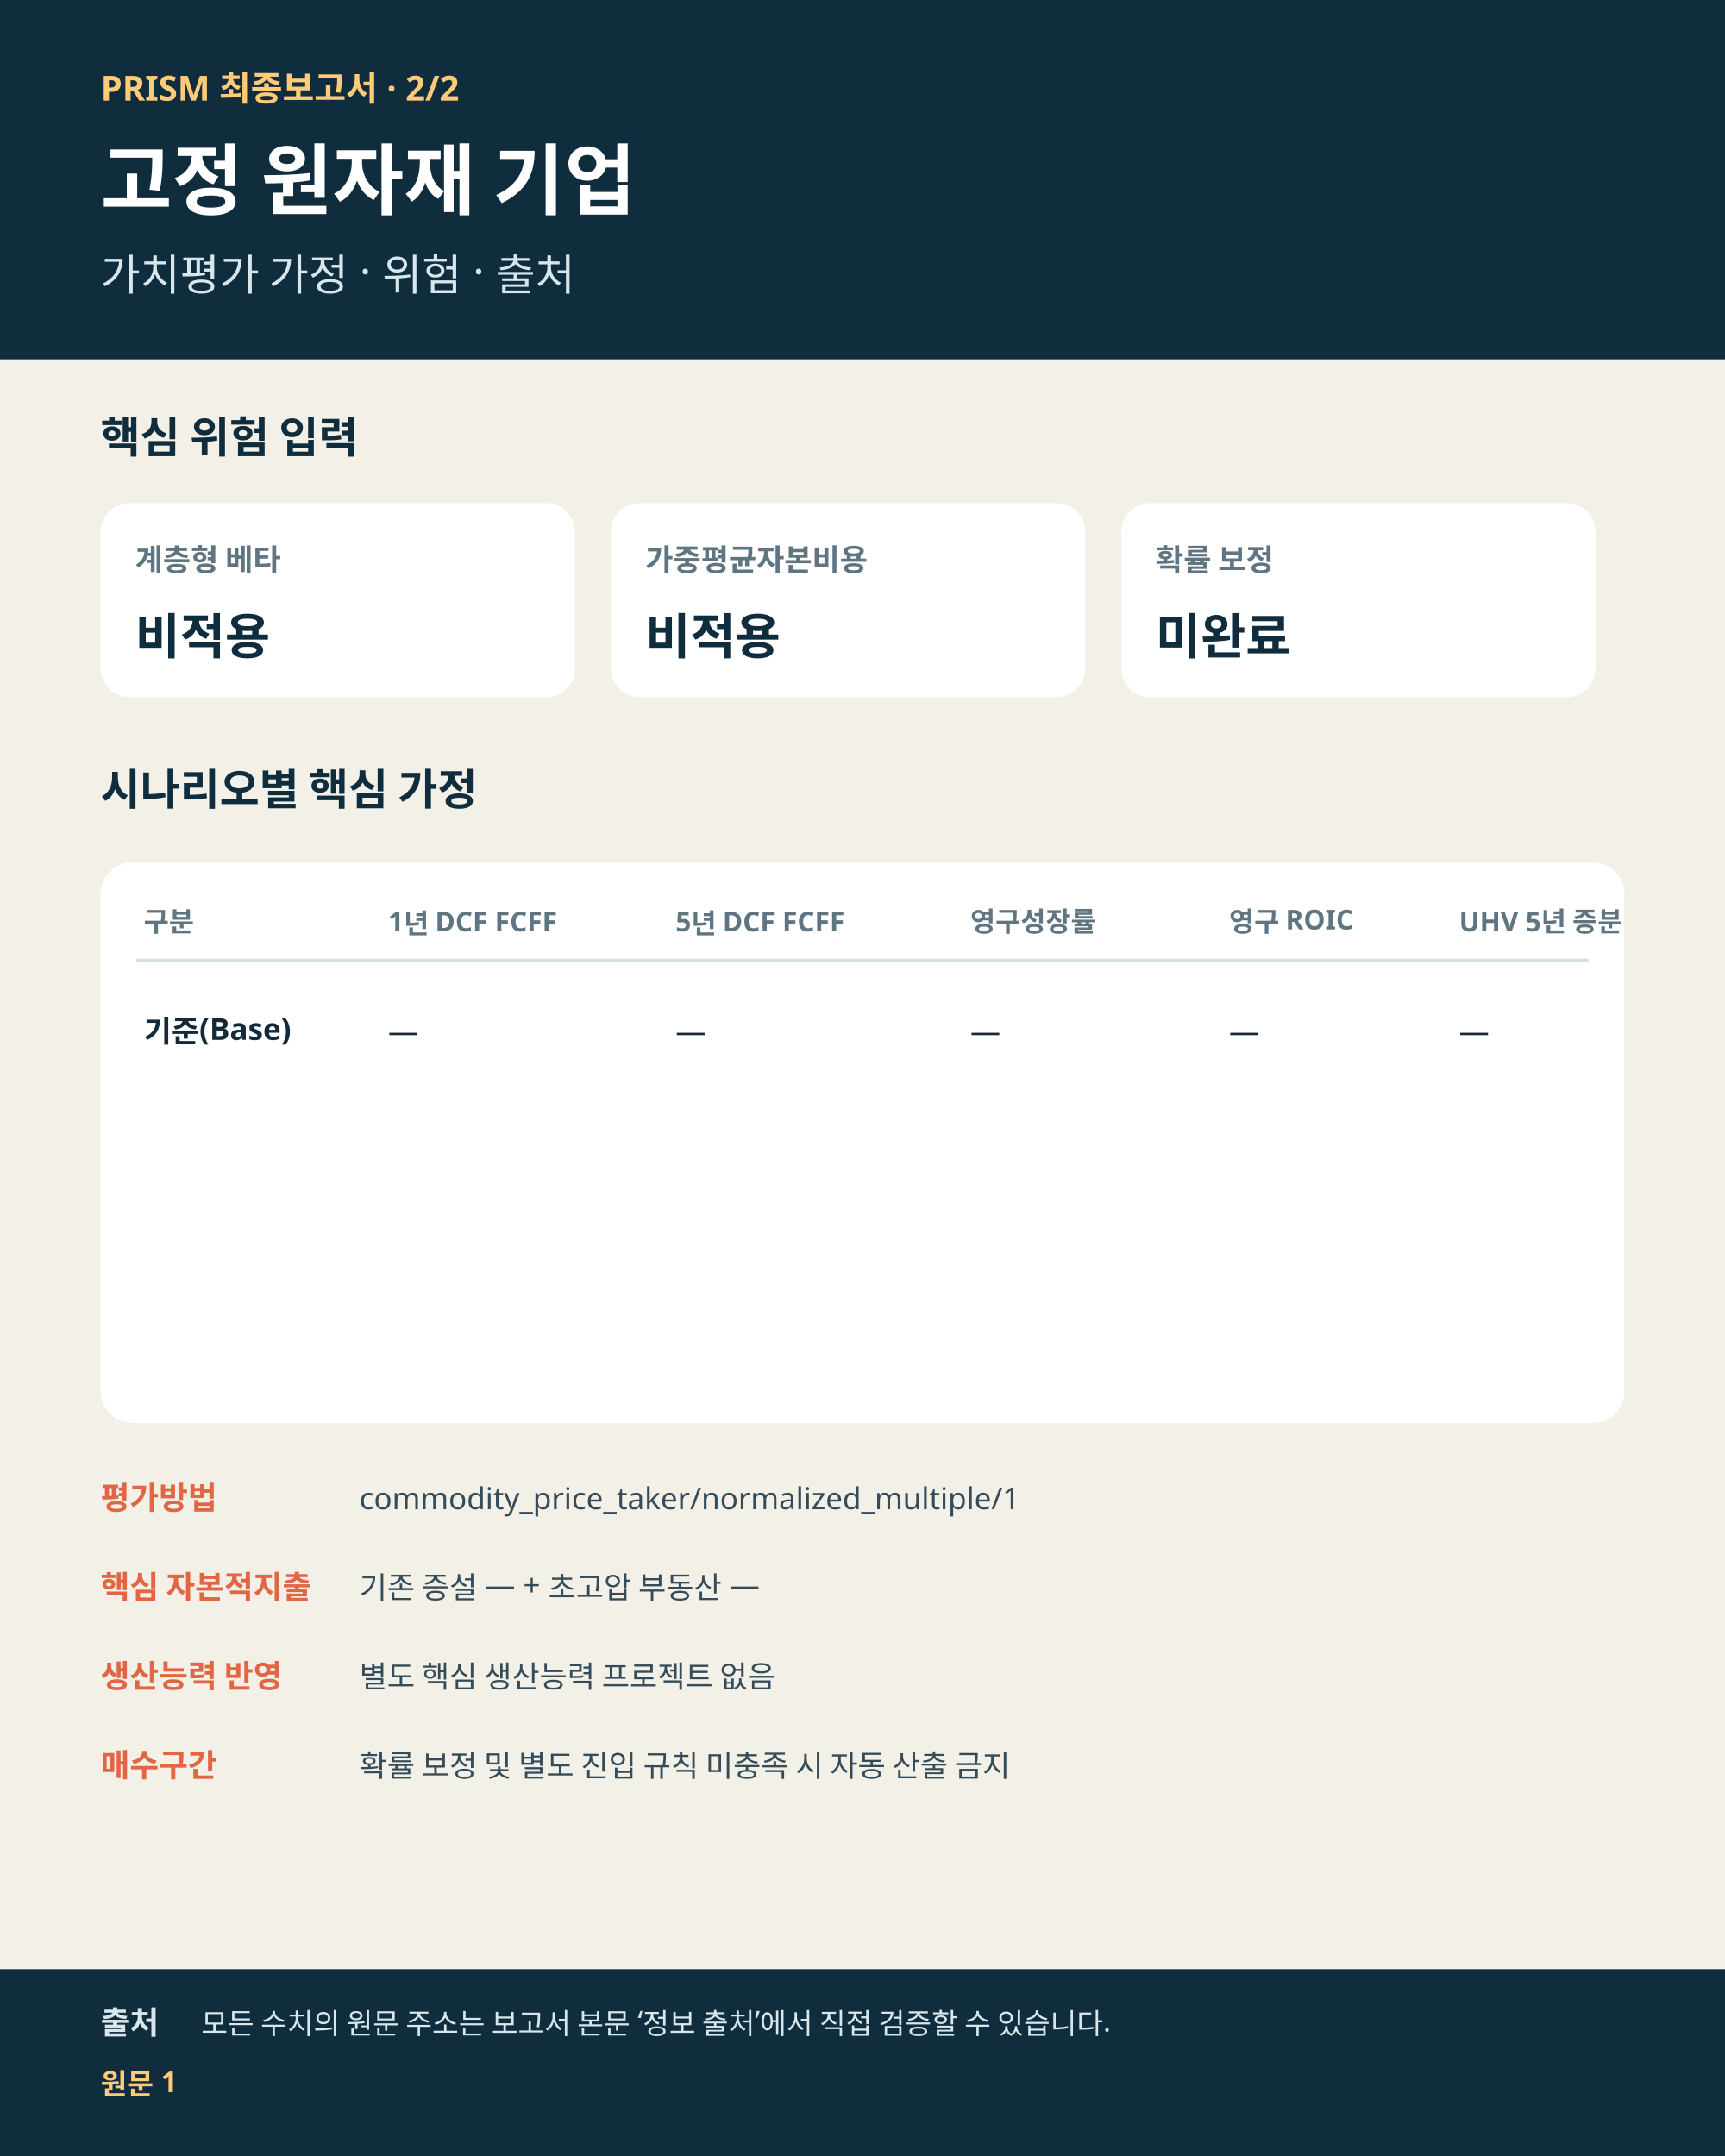
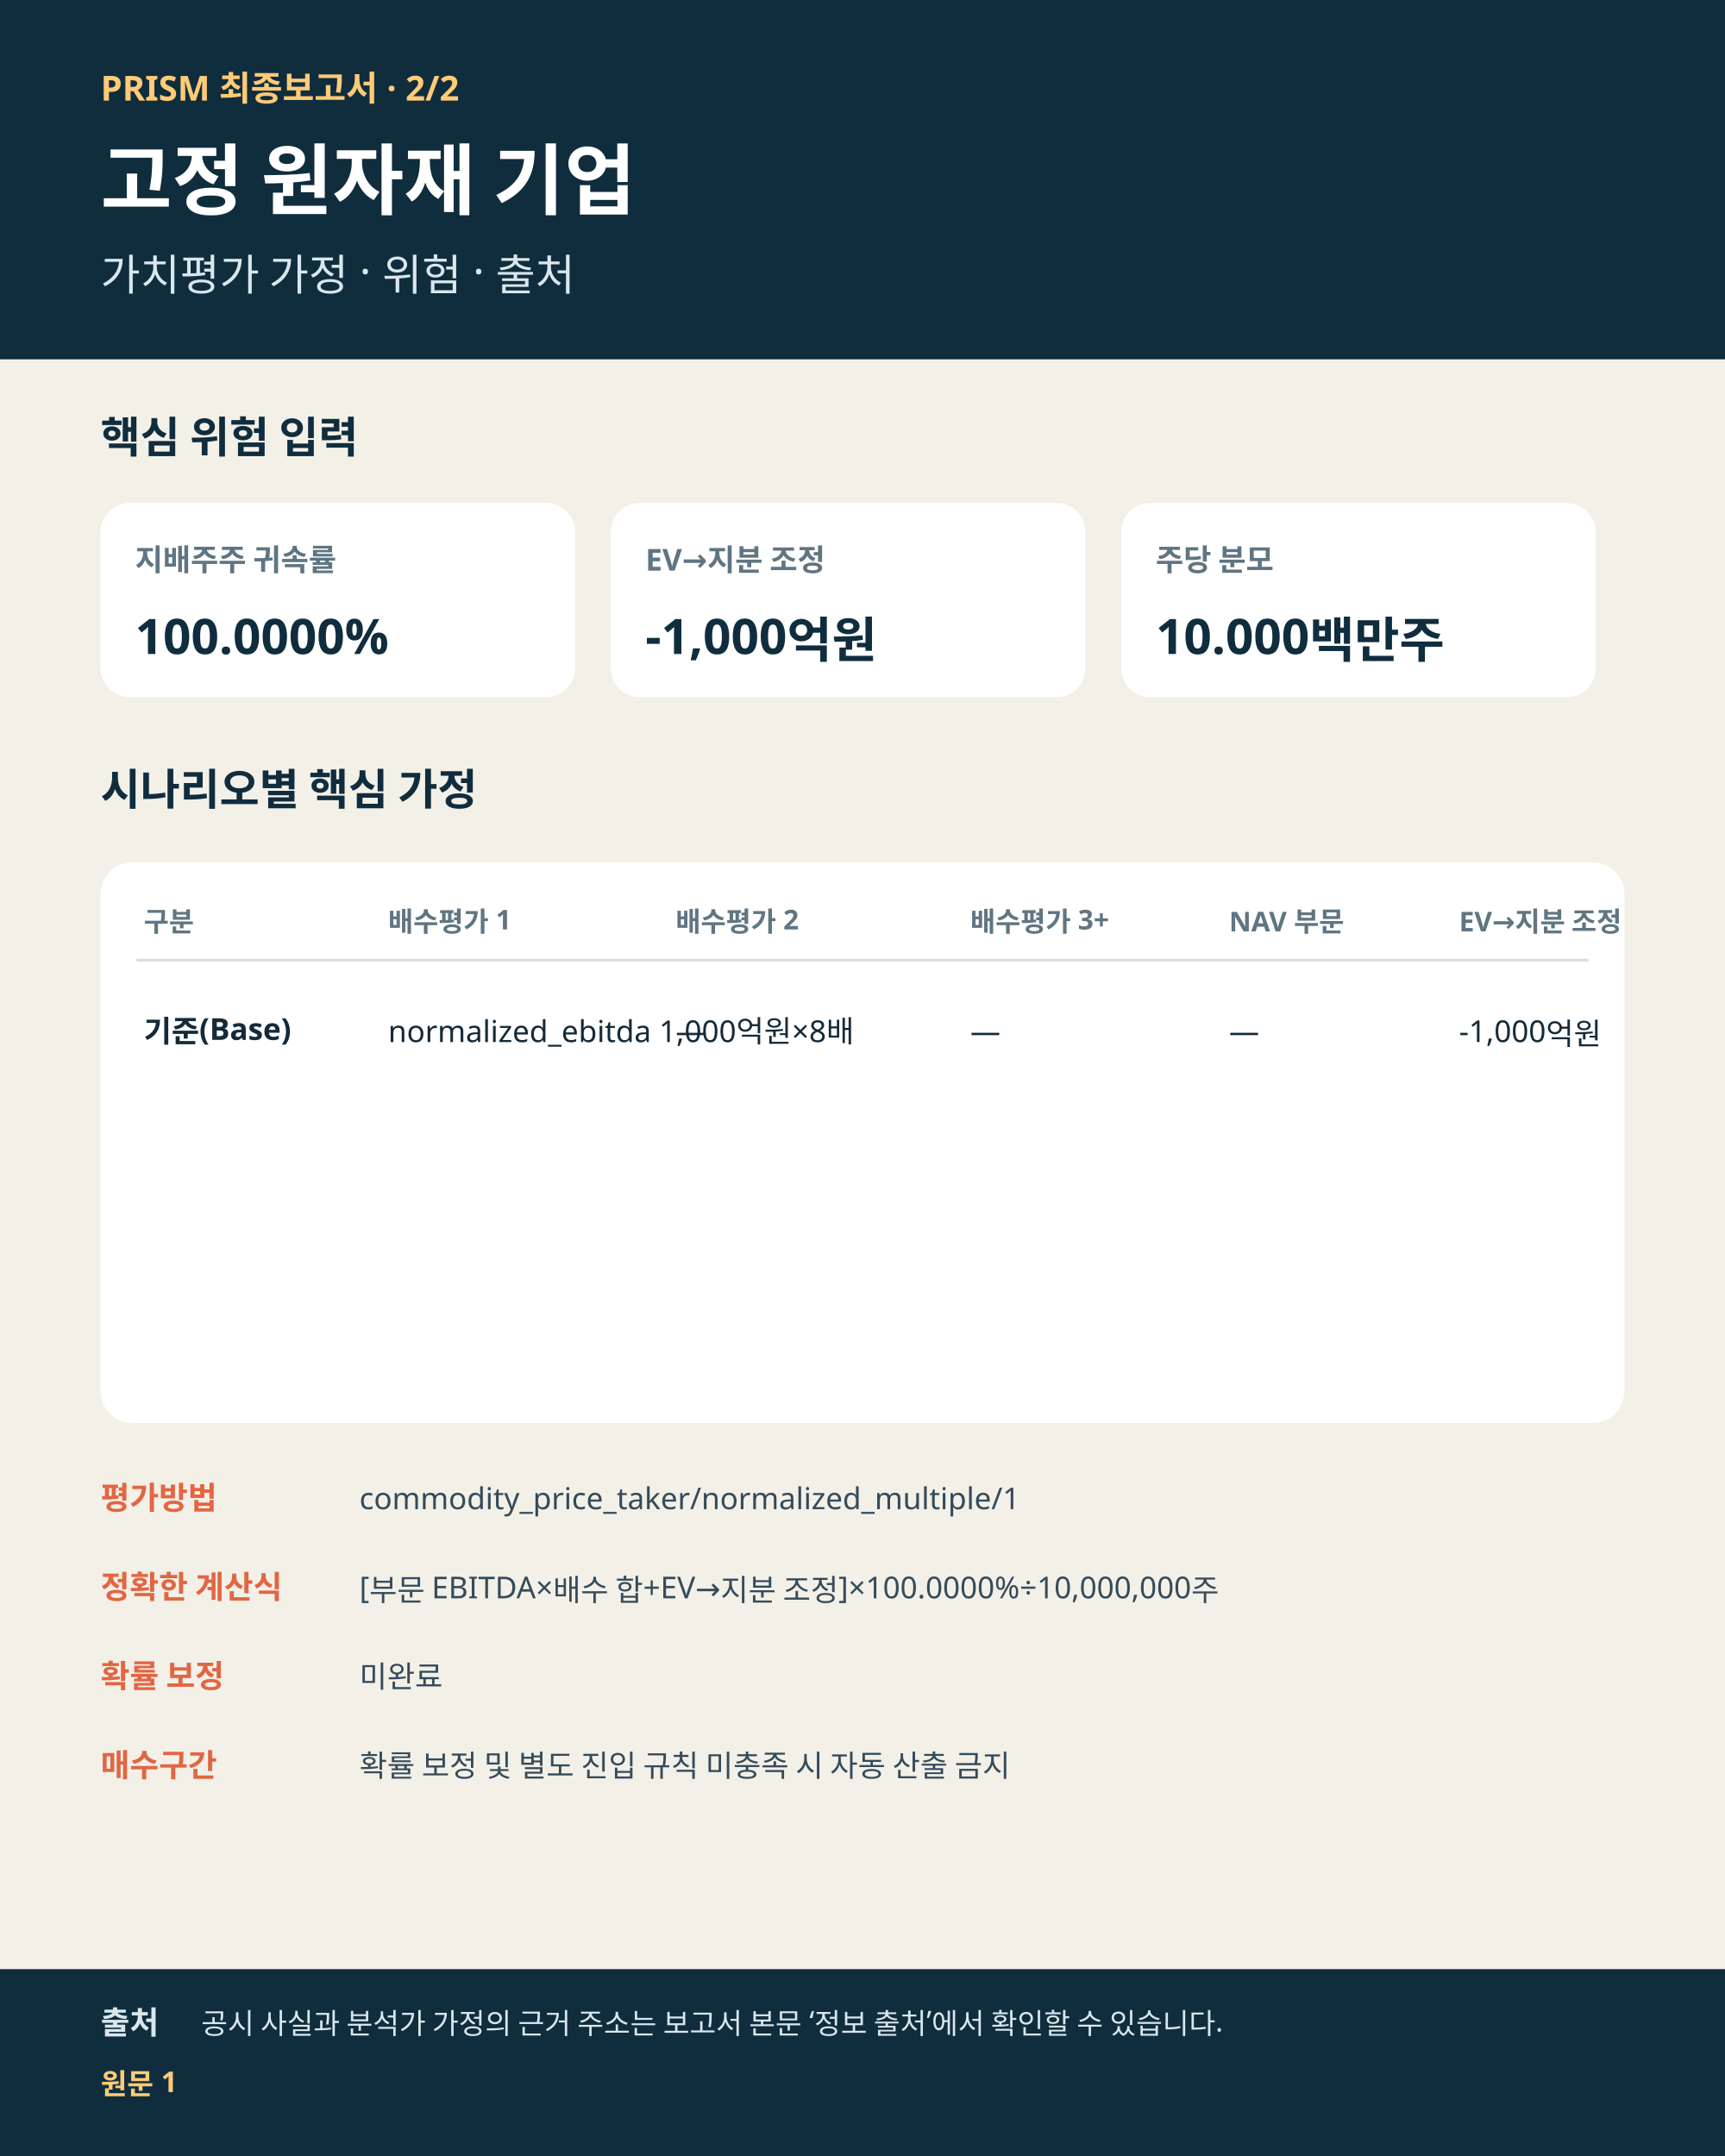
<svg xmlns="http://www.w3.org/2000/svg" width="1200" height="1500" viewBox="0 0 1200 1500" role="img" aria-labelledby="title desc">
  <style>
text { font-family: Pretendard, "Noto Sans KR", "Apple SD Gothic Neo", "Malgun Gothic", sans-serif; }
</style>
  <rect x="0" y="0" width="1200" height="1500" rx="0" fill="#F3F0E8" />
  <rect x="0" y="0" width="1200" height="250" rx="0" fill="#102D3E" />
  <text x="70" y="70" font-size="24" font-weight="700" fill="#FFCB77" text-anchor="start">PRISM 최종보고서 · 2/2</text>
  <text x="70" y="145" font-size="54" font-weight="800" fill="#FFFFFF" text-anchor="start">고정 원자재 기업</text>
  <text x="70" y="202" font-size="30" font-weight="500" fill="#D9E7EC" text-anchor="start">가치평가 가정 · 위험 · 출처</text>
  <text x="70" y="315" font-size="30" font-weight="800" fill="#102D3E" text-anchor="start">핵심 위험 입력</text>
  <rect x="70" y="350" width="330" height="135" rx="20" fill="#FFFFFF" />
-   <text x="94" y="397" font-size="21" font-weight="700" fill="#607582" text-anchor="start">계층형 베타</text>
-   <text x="94" y="455" font-size="34" font-weight="800" fill="#102D3E" text-anchor="start">비적용</text>
+   <text x="94" y="397" font-size="21" font-weight="700" fill="#607582" text-anchor="start">지배주주 귀속률</text>
+   <text x="94" y="455" font-size="34" font-weight="800" fill="#102D3E" text-anchor="start">100.0000%</text>
  <rect x="425" y="350" width="330" height="135" rx="20" fill="#FFFFFF" />
-   <text x="449" y="397" font-size="21" font-weight="700" fill="#607582" text-anchor="start">가중평균자본비용</text>
-   <text x="449" y="455" font-size="34" font-weight="800" fill="#102D3E" text-anchor="start">비적용</text>
+   <text x="449" y="397" font-size="21" font-weight="700" fill="#607582" text-anchor="start">EV→지분 조정</text>
+   <text x="449" y="455" font-size="34" font-weight="800" fill="#102D3E" text-anchor="start">-1,000억원</text>
  <rect x="780" y="350" width="330" height="135" rx="20" fill="#FFFFFF" />
-   <text x="804" y="397" font-size="21" font-weight="700" fill="#607582" text-anchor="start">확률 보정</text>
-   <text x="804" y="455" font-size="34" font-weight="800" fill="#102D3E" text-anchor="start">미완료</text>
+   <text x="804" y="397" font-size="21" font-weight="700" fill="#607582" text-anchor="start">주당 분모</text>
+   <text x="804" y="455" font-size="34" font-weight="800" fill="#102D3E" text-anchor="start">10.000백만주</text>
  <text x="70" y="560" font-size="30" font-weight="800" fill="#102D3E" text-anchor="start">시나리오별 핵심 가정</text>
  <rect x="70" y="600" width="1060" height="390" rx="22" fill="#FFFFFF" />
  <text x="100" y="648" font-size="19" font-weight="800" fill="#607582" text-anchor="start">구분</text>
-   <text x="270" y="648" font-size="19" font-weight="800" fill="#607582" text-anchor="start">1년 DCF FCFF</text>
-   <text x="470" y="648" font-size="19" font-weight="800" fill="#607582" text-anchor="start">5년 DCF FCFF</text>
-   <text x="675" y="648" font-size="19" font-weight="800" fill="#607582" text-anchor="start">영구성장률</text>
-   <text x="855" y="648" font-size="19" font-weight="800" fill="#607582" text-anchor="start">영구 ROIC</text>
-   <text x="1015" y="648" font-size="19" font-weight="800" fill="#607582" text-anchor="start">UHV 5년 증분</text>
+   <text x="270" y="648" font-size="19" font-weight="800" fill="#607582" text-anchor="start">배수평가 1</text>
+   <text x="470" y="648" font-size="19" font-weight="800" fill="#607582" text-anchor="start">배수평가 2</text>
+   <text x="675" y="648" font-size="19" font-weight="800" fill="#607582" text-anchor="start">배수평가 3+</text>
+   <text x="855" y="648" font-size="19" font-weight="800" fill="#607582" text-anchor="start">NAV 부문</text>
+   <text x="1015" y="648" font-size="19" font-weight="800" fill="#607582" text-anchor="start">EV→지분 조정</text>
  <line x1="95" y1="668" x2="1105" y2="668" stroke="#D6DFE3" stroke-width="2" />
  <text x="100" y="725" font-size="21" font-weight="700" fill="#142A3A" text-anchor="start">기준(Base)</text>
-   <text x="270" y="725" font-size="21" font-weight="500" fill="#142A3A" text-anchor="start">—</text>
+   <text x="270" y="725" font-size="21" font-weight="500" fill="#142A3A" text-anchor="start">normalized_ebitda 1,000억원×8배</text>
  <text x="470" y="725" font-size="21" font-weight="500" fill="#142A3A" text-anchor="start">—</text>
  <text x="675" y="725" font-size="21" font-weight="500" fill="#142A3A" text-anchor="start">—</text>
  <text x="855" y="725" font-size="21" font-weight="500" fill="#142A3A" text-anchor="start">—</text>
-   <text x="1015" y="725" font-size="21" font-weight="500" fill="#142A3A" text-anchor="start">—</text>
+   <text x="1015" y="725" font-size="21" font-weight="500" fill="#142A3A" text-anchor="start">-1,000억원</text>
  <text x="70" y="1050" font-size="22" font-weight="800" fill="#E26643" text-anchor="start">평가방법</text>
  <text x="250" y="1050" font-size="21" font-weight="400" fill="#344B5A" text-anchor="start">commodity_price_taker/normalized_multiple/1</text>
-   <text x="70" y="1112" font-size="22" font-weight="800" fill="#E26643" text-anchor="start">핵심 자본적지출</text>
-   <text x="250" y="1112" font-size="21" font-weight="400" fill="#344B5A" text-anchor="start">기존 증설 — + 초고압 부동산 —</text>
-   <text x="70" y="1174" font-size="22" font-weight="800" fill="#E26643" text-anchor="start">생산능력 반영</text>
-   <text x="250" y="1174" font-size="21" font-weight="400" fill="#344B5A" text-anchor="start">별도 핵심 생산능력 프로젝트 없음</text>
+   <text x="70" y="1112" font-size="22" font-weight="800" fill="#E26643" text-anchor="start">정확한 계산식</text>
+   <text x="250" y="1112" font-size="21" font-weight="400" fill="#344B5A" text-anchor="start">[부문 EBITDA×배수 합+EV→지분 조정]×100.0000%÷10,000,000주</text>
+   <text x="70" y="1174" font-size="22" font-weight="800" fill="#E26643" text-anchor="start">확률 보정</text>
+   <text x="250" y="1174" font-size="21" font-weight="400" fill="#344B5A" text-anchor="start">미완료</text>
  <text x="70" y="1236" font-size="22" font-weight="800" fill="#E26643" text-anchor="start">매수구간</text>
  <text x="250" y="1236" font-size="21" font-weight="400" fill="#344B5A" text-anchor="start">확률 보정 및 별도 진입 규칙 미충족 시 자동 산출 금지</text>
  <rect x="0" y="1370" width="1200" height="130" rx="0" fill="#102D3E" />
  <text x="70" y="1415" font-size="22" font-weight="700" fill="#D9E7EC" text-anchor="start">출처</text>
-   <text x="140" y="1415" font-size="20" font-weight="400" fill="#D9E7EC" text-anchor="start">모든 수치의 원문 주소는 보고서 본문 ‘정보 출처’에서 직접 검증할 수 있습니다.</text>
+   <text x="140" y="1415" font-size="20" font-weight="400" fill="#D9E7EC" text-anchor="start">공시 사실과 분석가 가정의 근거 주소는 보고서 본문 ‘정보 출처’에서 확인할 수 있습니다.</text>
  <a href="https://github.com/newwonwoo/valuation/blob/main/tests/test_full_live_primary_runtime.py" target="_blank">
    <text x="70" y="1457" font-size="20" font-weight="700" fill="#FFCB77" text-anchor="start">원문 1</text>
  </a>
</svg>
